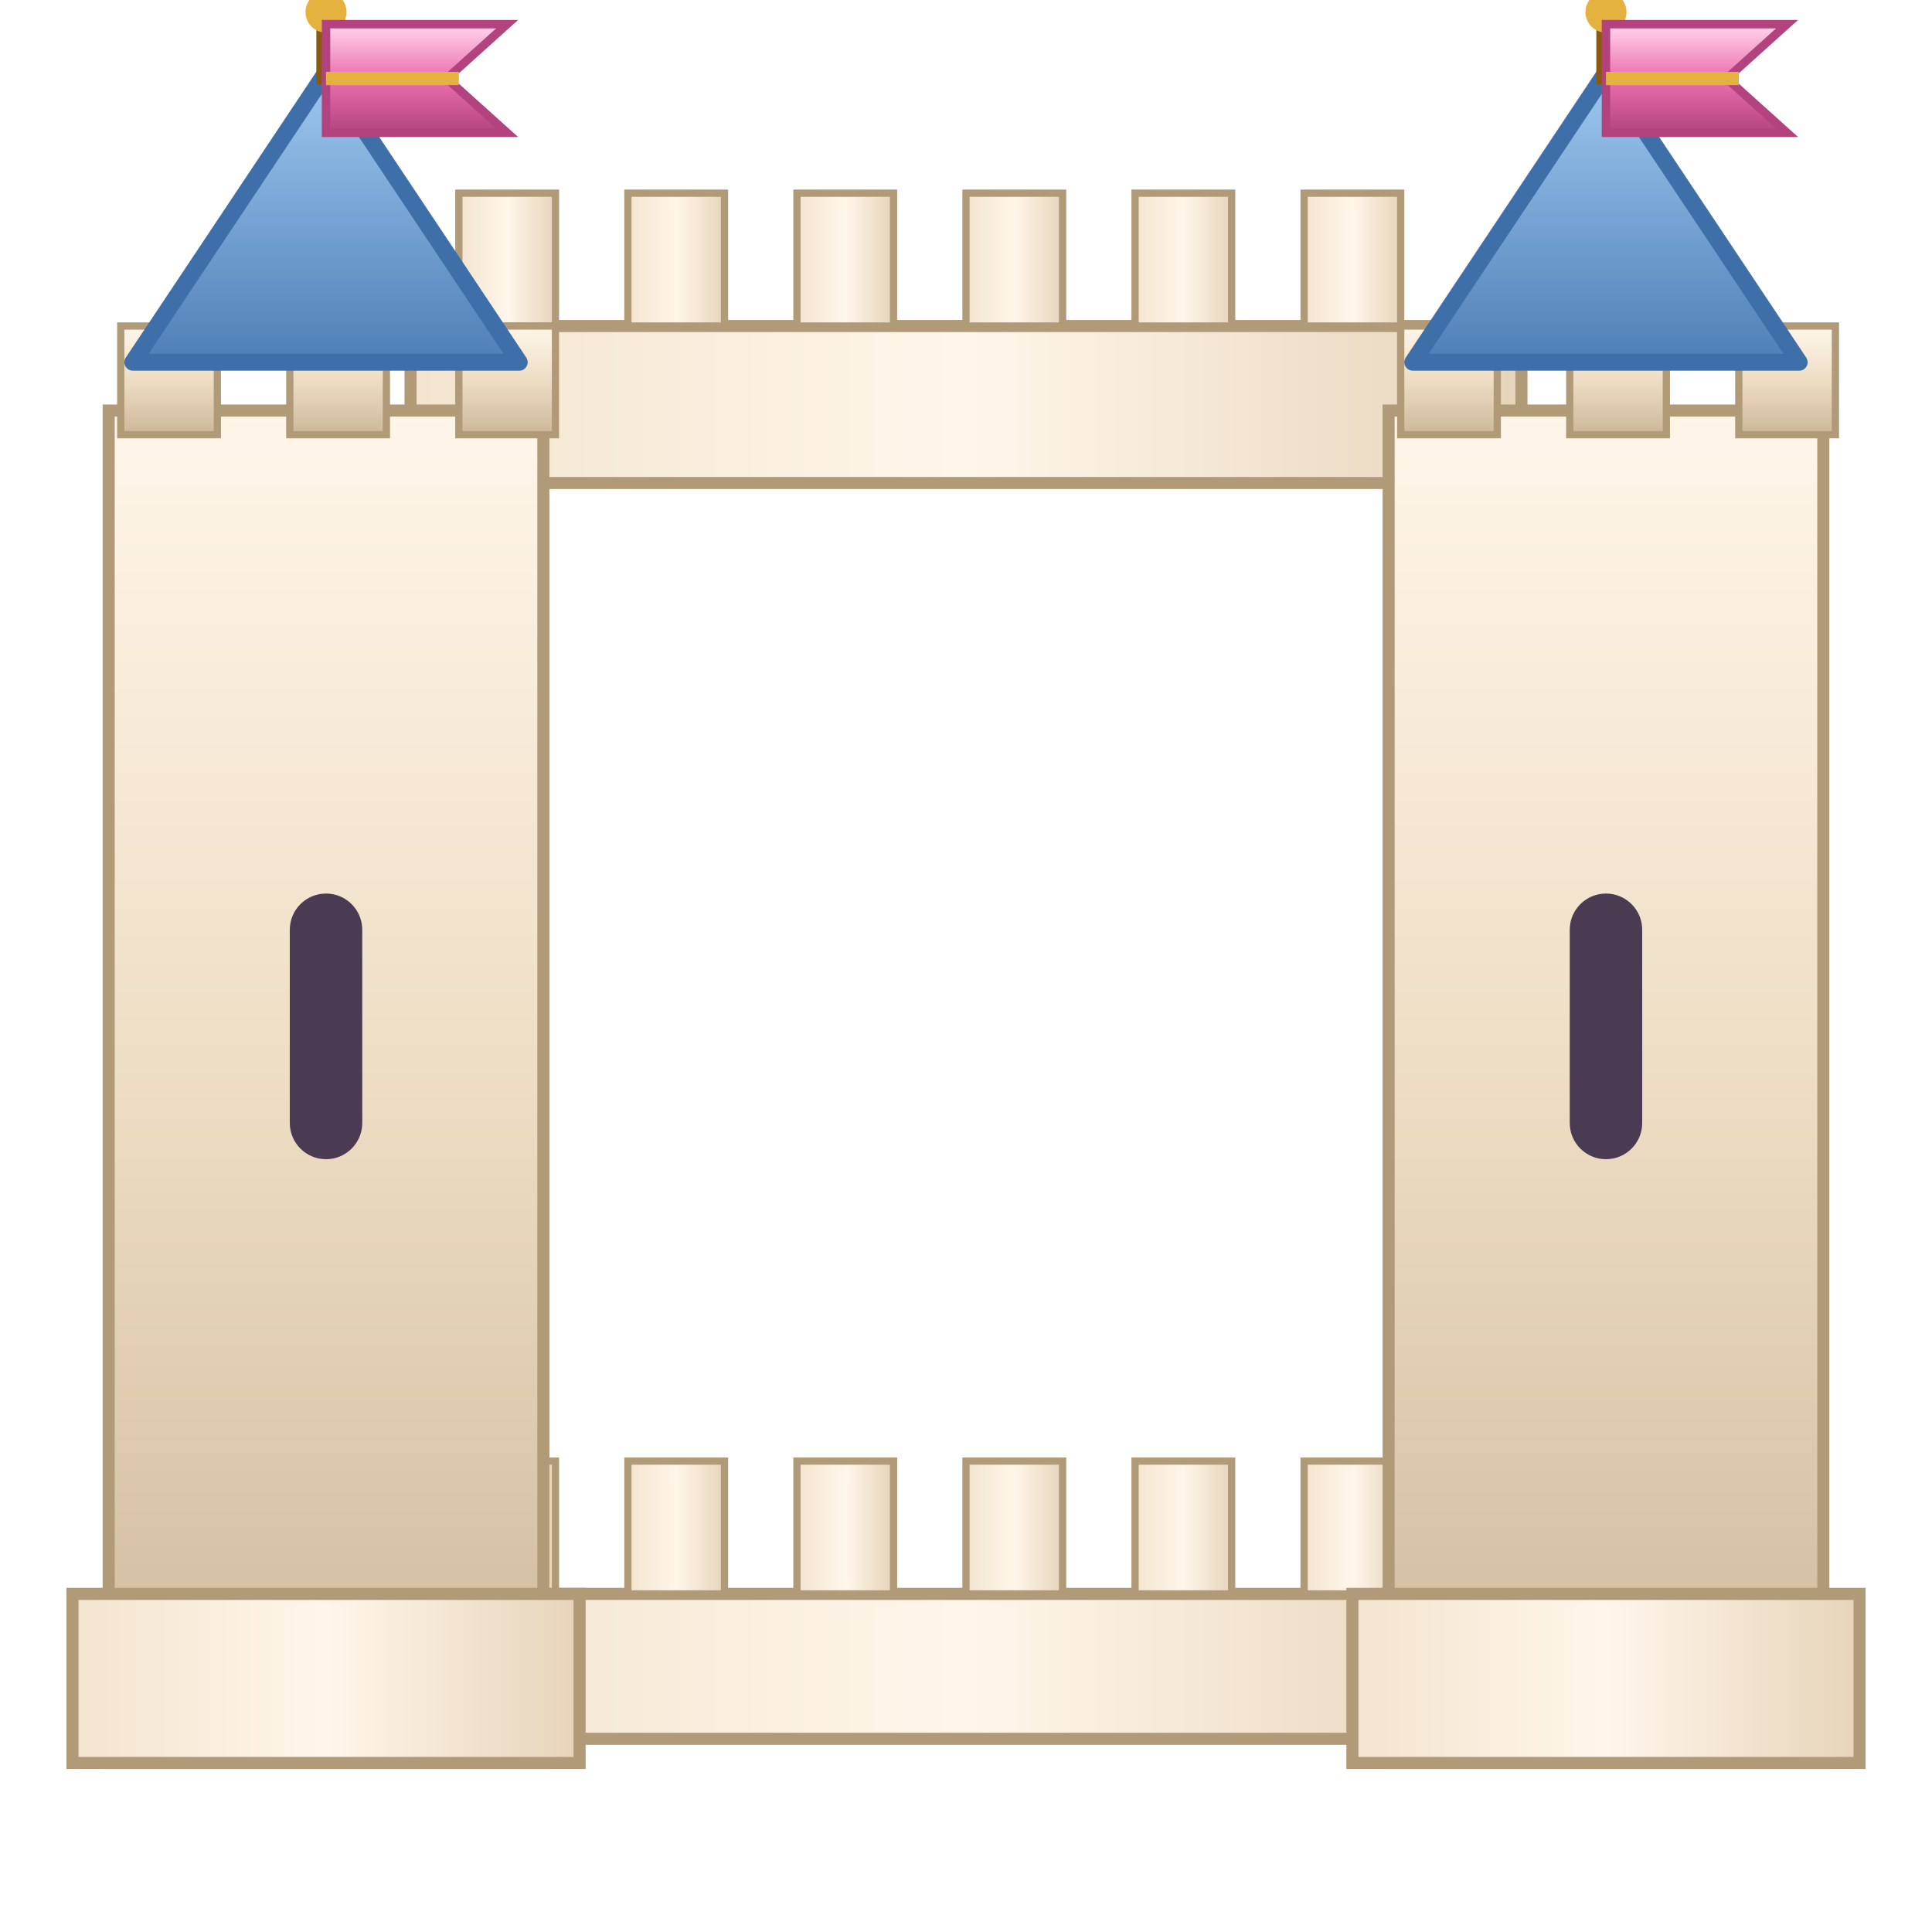
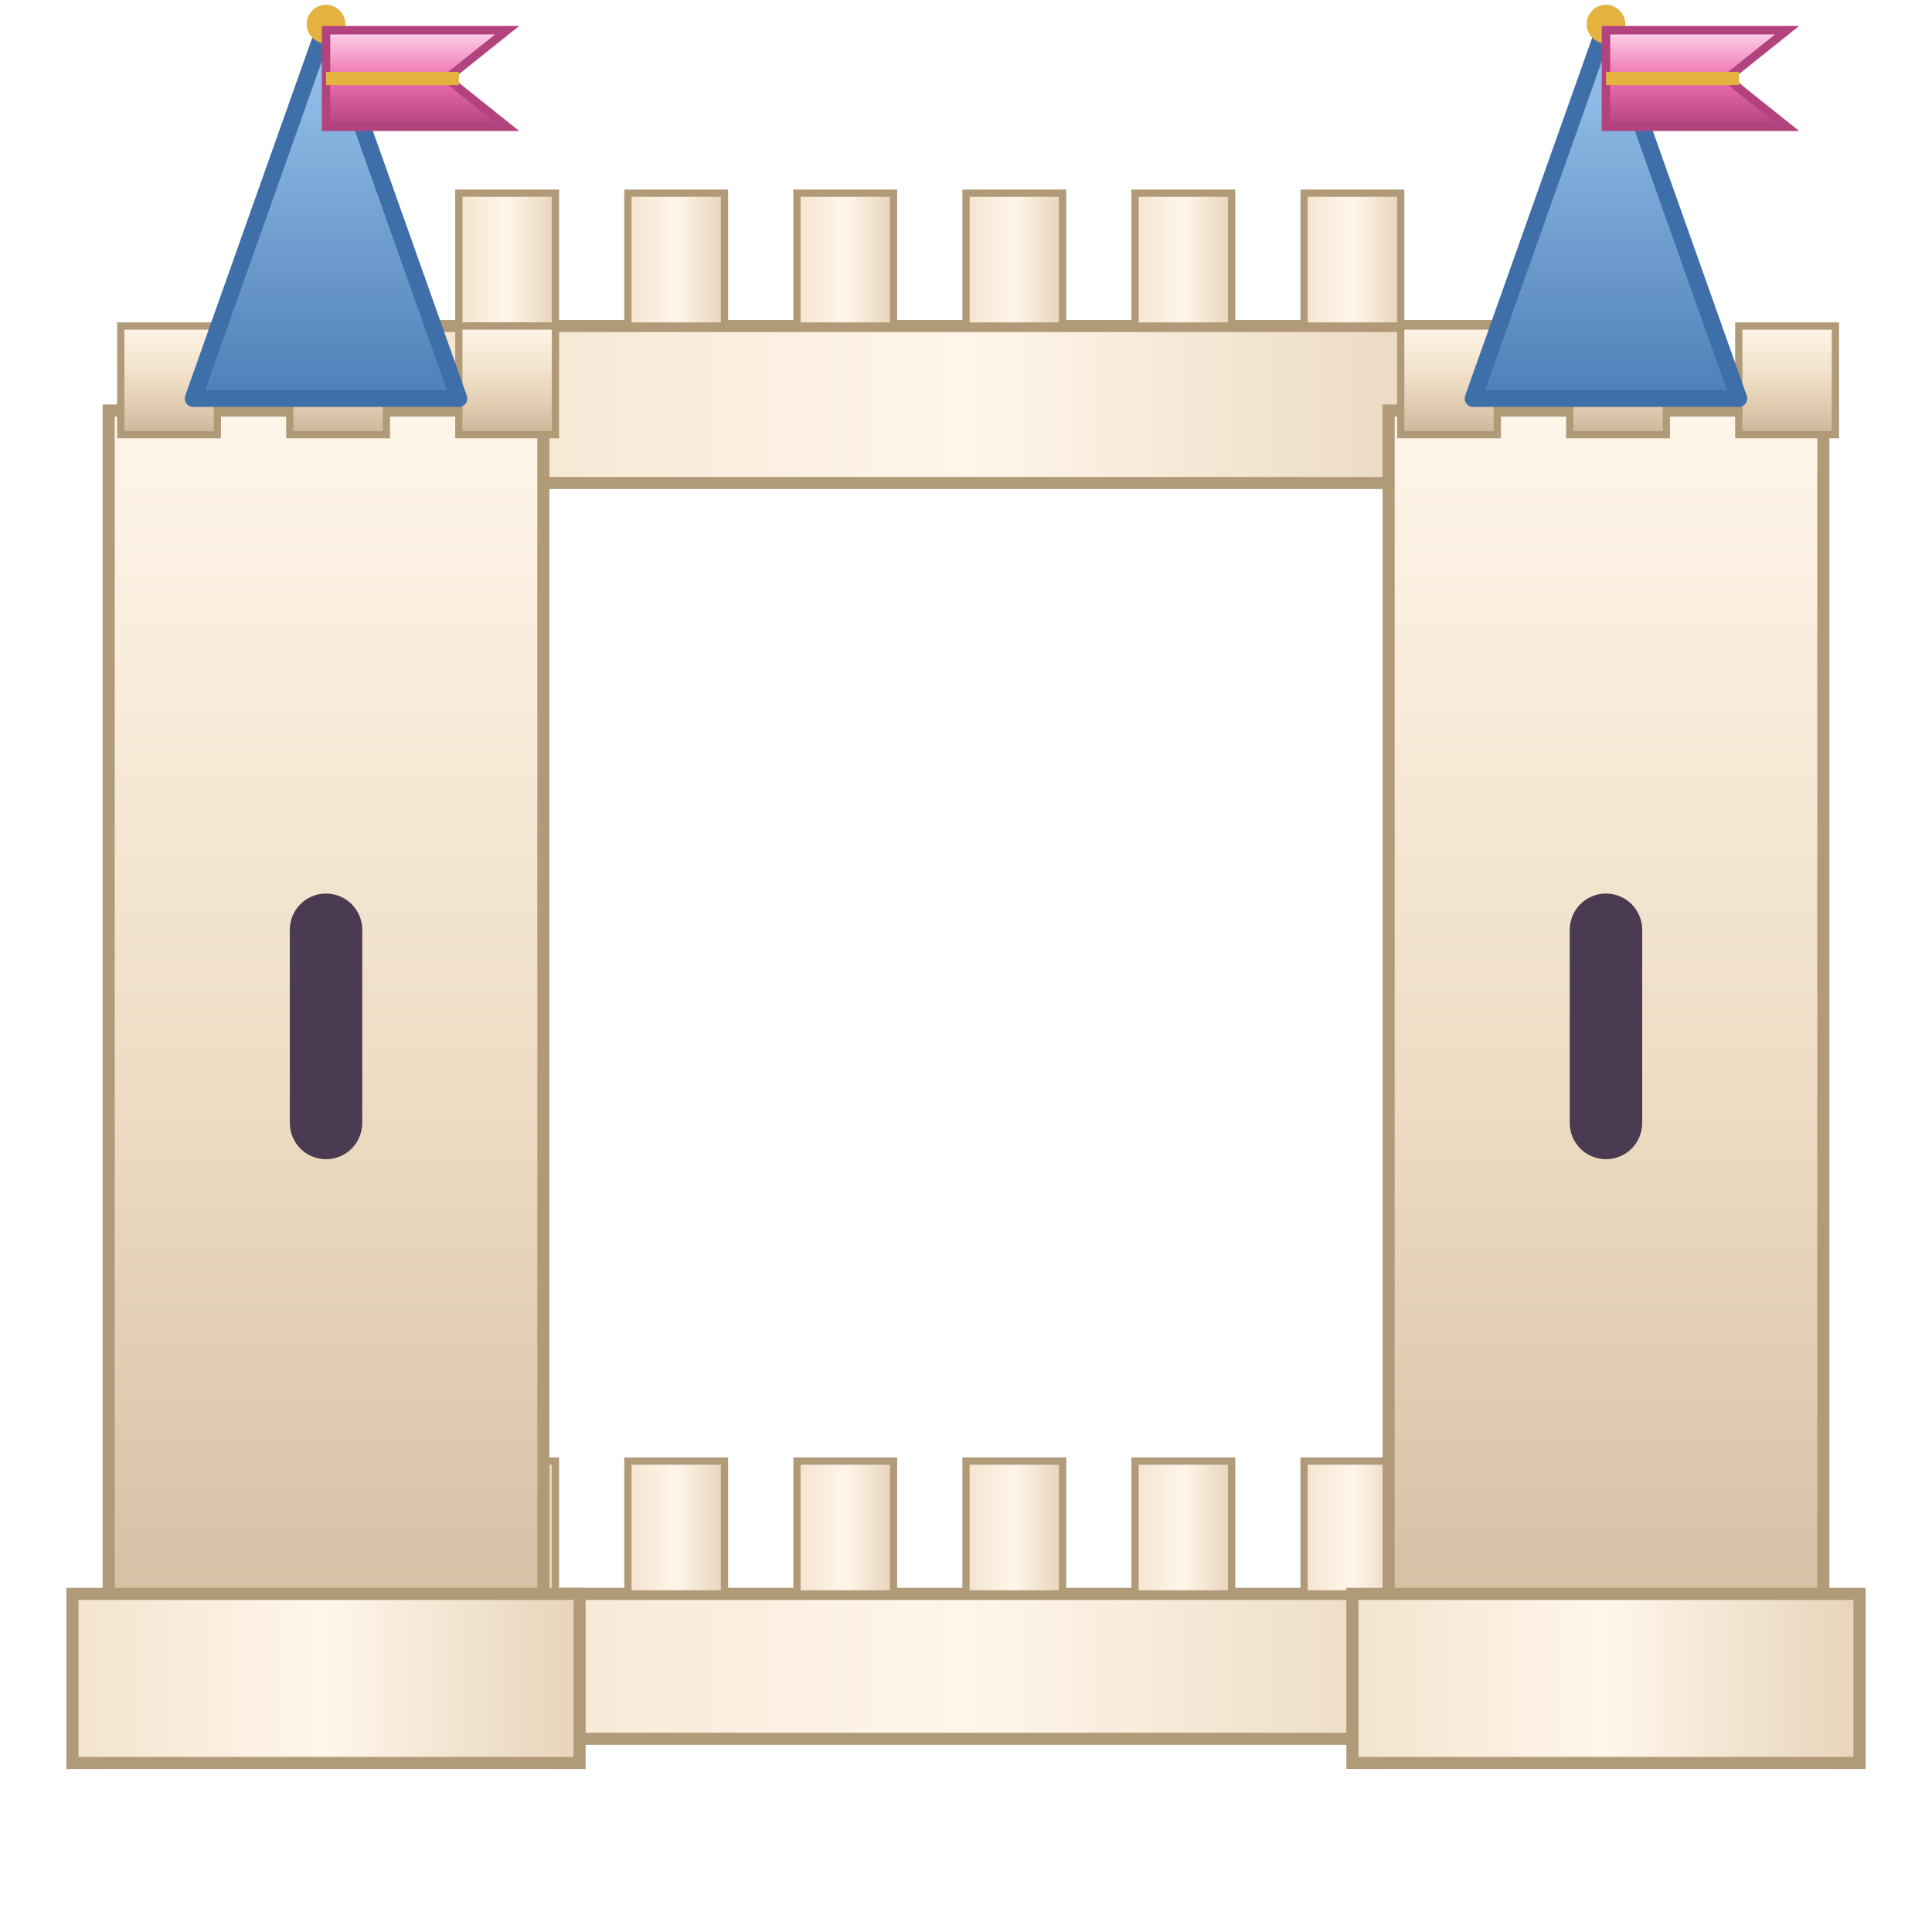
<svg xmlns="http://www.w3.org/2000/svg" width="160" height="160" viewBox="0 0 160 160">
  <defs>
    <linearGradient id="sv" x1="0" y1="0" x2="0" y2="1">
      <stop offset="0" stop-color="#fff6ea" />
      <stop offset=".5" stop-color="#eeddc4" />
      <stop offset="1" stop-color="#cdb79a" />
    </linearGradient>
    <linearGradient id="sh" x1="0" y1="0" x2="1" y2="0">
      <stop offset="0" stop-color="#f3e4cf" />
      <stop offset=".5" stop-color="#fff6ea" />
      <stop offset="1" stop-color="#e7d4ba" />
    </linearGradient>
    <linearGradient id="roof" x1="0" y1="0" x2="0" y2="1">
      <stop offset="0" stop-color="#9ec8ef" />
      <stop offset="1" stop-color="#4f7fb8" />
    </linearGradient>
    <linearGradient id="gv" x1="0" y1="0" x2="0" y2="1">
      <stop offset="0" stop-color="#ffe9a8" />
      <stop offset=".5" stop-color="#e6b23f" />
      <stop offset="1" stop-color="#a9761c" />
    </linearGradient>
    <linearGradient id="pv" x1="0" y1="0" x2="0" y2="1">
      <stop offset="0" stop-color="#ffd6ec" />
      <stop offset=".5" stop-color="#ec6fb0" />
      <stop offset="1" stop-color="#b3437e" />
    </linearGradient>
    <radialGradient id="pr" cx=".4" cy=".35" r=".75">
      <stop offset="0" stop-color="#ffe0f1" />
      <stop offset=".55" stop-color="#ee79b6" />
      <stop offset="1" stop-color="#b3437e" />
    </radialGradient>
    <radialGradient id="gem" cx=".38" cy=".32" r=".8">
      <stop offset="0" stop-color="#ffdcef" />
      <stop offset=".5" stop-color="#ff4d9e" />
      <stop offset="1" stop-color="#a01f5e" />
    </radialGradient>
  </defs>
  <rect x="34" y="27" width="92" height="13" fill="url(#sh)" stroke="#b09a78" stroke-width="1" />
  <rect x="38" y="16" width="8" height="11" fill="url(#sh)" stroke="#b09a78" stroke-width=".6" />
  <rect x="52" y="16" width="8" height="11" fill="url(#sh)" stroke="#b09a78" stroke-width=".6" />
  <rect x="66" y="16" width="8" height="11" fill="url(#sh)" stroke="#b09a78" stroke-width=".6" />
  <rect x="80" y="16" width="8" height="11" fill="url(#sh)" stroke="#b09a78" stroke-width=".6" />
  <rect x="94" y="16" width="8" height="11" fill="url(#sh)" stroke="#b09a78" stroke-width=".6" />
  <rect x="108" y="16" width="8" height="11" fill="url(#sh)" stroke="#b09a78" stroke-width=".6" />
  <rect x="34" y="132" width="92" height="12" fill="url(#sh)" stroke="#b09a78" stroke-width="1" />
  <rect x="38" y="121" width="8" height="11" fill="url(#sh)" stroke="#b09a78" stroke-width=".6" />
  <rect x="52" y="121" width="8" height="11" fill="url(#sh)" stroke="#b09a78" stroke-width=".6" />
  <rect x="66" y="121" width="8" height="11" fill="url(#sh)" stroke="#b09a78" stroke-width=".6" />
  <rect x="80" y="121" width="8" height="11" fill="url(#sh)" stroke="#b09a78" stroke-width=".6" />
  <rect x="94" y="121" width="8" height="11" fill="url(#sh)" stroke="#b09a78" stroke-width=".6" />
  <rect x="108" y="121" width="8" height="11" fill="url(#sh)" stroke="#b09a78" stroke-width=".6" />
  <rect x="9" y="34" width="36" height="112" fill="url(#sv)" stroke="#b09a78" stroke-width="1" />
  <rect x="24" y="74" width="6" height="22" rx="3" fill="#4a3a52" />
  <rect x="6" y="132" width="42" height="14" fill="url(#sh)" stroke="#b09a78" stroke-width="1" />
  <rect x="10" y="27" width="8" height="9" fill="url(#sv)" stroke="#b09a78" stroke-width=".6" />
  <rect x="24" y="27" width="8" height="9" fill="url(#sv)" stroke="#b09a78" stroke-width=".6" />
  <rect x="38" y="27" width="8" height="9" fill="url(#sv)" stroke="#b09a78" stroke-width=".6" />
-   <path d="M11 30 L27 6 L43 30 Z" fill="url(#roof)" stroke="#3f6fa8" stroke-width="1.4" stroke-linejoin="round" />
-   <line x1="27" y1="7" x2="27" y2="1" stroke="#8a5a12" stroke-width="1.6" />
-   <circle cx="27" cy="1" r="1.7" fill="#e6b23f" />
-   <path d="M27 2 H42 L37 6.5 L42 11 H27 Z" fill="url(#pv)" stroke="#b3437e" stroke-width=".7" />
+   <path d="M16 33 L27 2 L38 33 Z" fill="url(#roof)" stroke="#3f6fa8" stroke-width="1.4" stroke-linejoin="round" />
+   <circle cx="27" cy="2" r="1.6" fill="#e6b23f" />
+   <path d="M27 2.5 H42 L37 6.5 L42 10.5 H27 Z" fill="url(#pv)" stroke="#b3437e" stroke-width=".7" />
  <line x1="27" y1="6.5" x2="38" y2="6.5" stroke="#e6b23f" stroke-width="1.1" />
  <rect x="115" y="34" width="36" height="112" fill="url(#sv)" stroke="#b09a78" stroke-width="1" />
  <rect x="130" y="74" width="6" height="22" rx="3" fill="#4a3a52" />
  <rect x="112" y="132" width="42" height="14" fill="url(#sh)" stroke="#b09a78" stroke-width="1" />
  <rect x="116" y="27" width="8" height="9" fill="url(#sv)" stroke="#b09a78" stroke-width=".6" />
  <rect x="130" y="27" width="8" height="9" fill="url(#sv)" stroke="#b09a78" stroke-width=".6" />
  <rect x="144" y="27" width="8" height="9" fill="url(#sv)" stroke="#b09a78" stroke-width=".6" />
-   <path d="M117 30 L133 6 L149 30 Z" fill="url(#roof)" stroke="#3f6fa8" stroke-width="1.4" stroke-linejoin="round" />
-   <line x1="133" y1="7" x2="133" y2="1" stroke="#8a5a12" stroke-width="1.6" />
-   <circle cx="133" cy="1" r="1.7" fill="#e6b23f" />
-   <path d="M133 2 H148 L143 6.5 L148 11 H133 Z" fill="url(#pv)" stroke="#b3437e" stroke-width=".7" />
+   <path d="M122 33 L133 2 L144 33 Z" fill="url(#roof)" stroke="#3f6fa8" stroke-width="1.4" stroke-linejoin="round" />
+   <circle cx="133" cy="2" r="1.6" fill="#e6b23f" />
+   <path d="M133 2.5 H148 L143 6.5 L148 10.5 H133 Z" fill="url(#pv)" stroke="#b3437e" stroke-width=".7" />
  <line x1="133" y1="6.5" x2="144" y2="6.5" stroke="#e6b23f" stroke-width="1.1" />
</svg>
